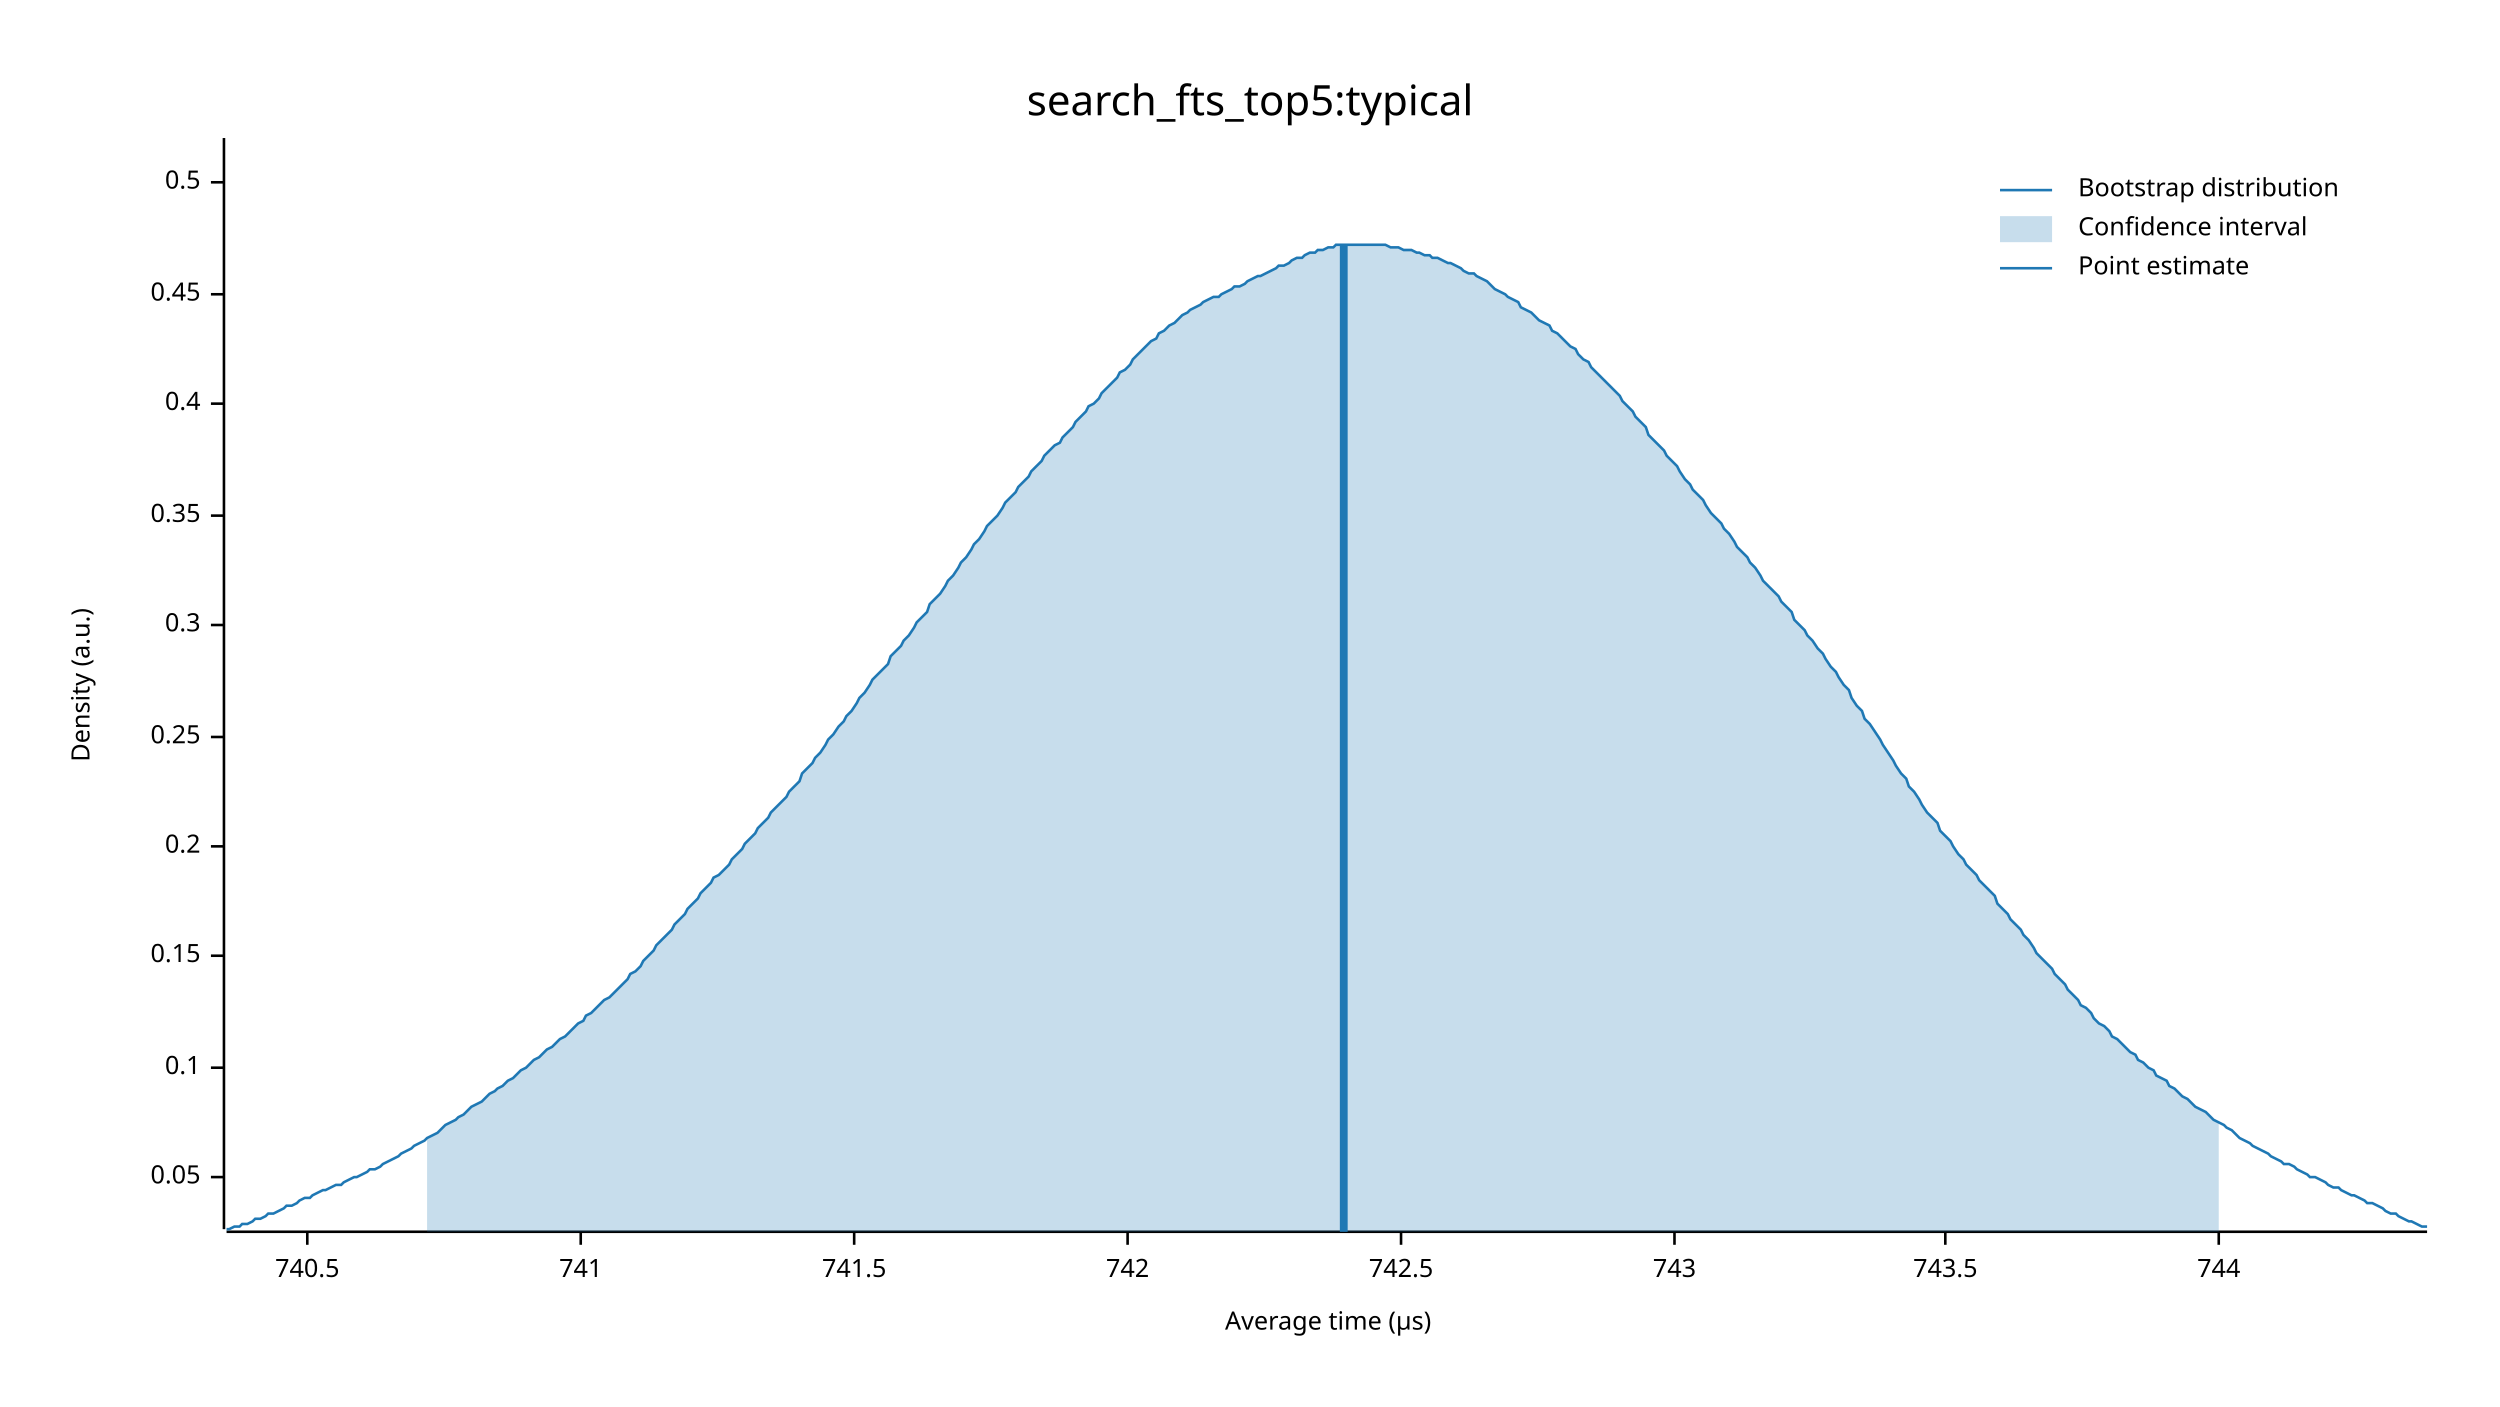
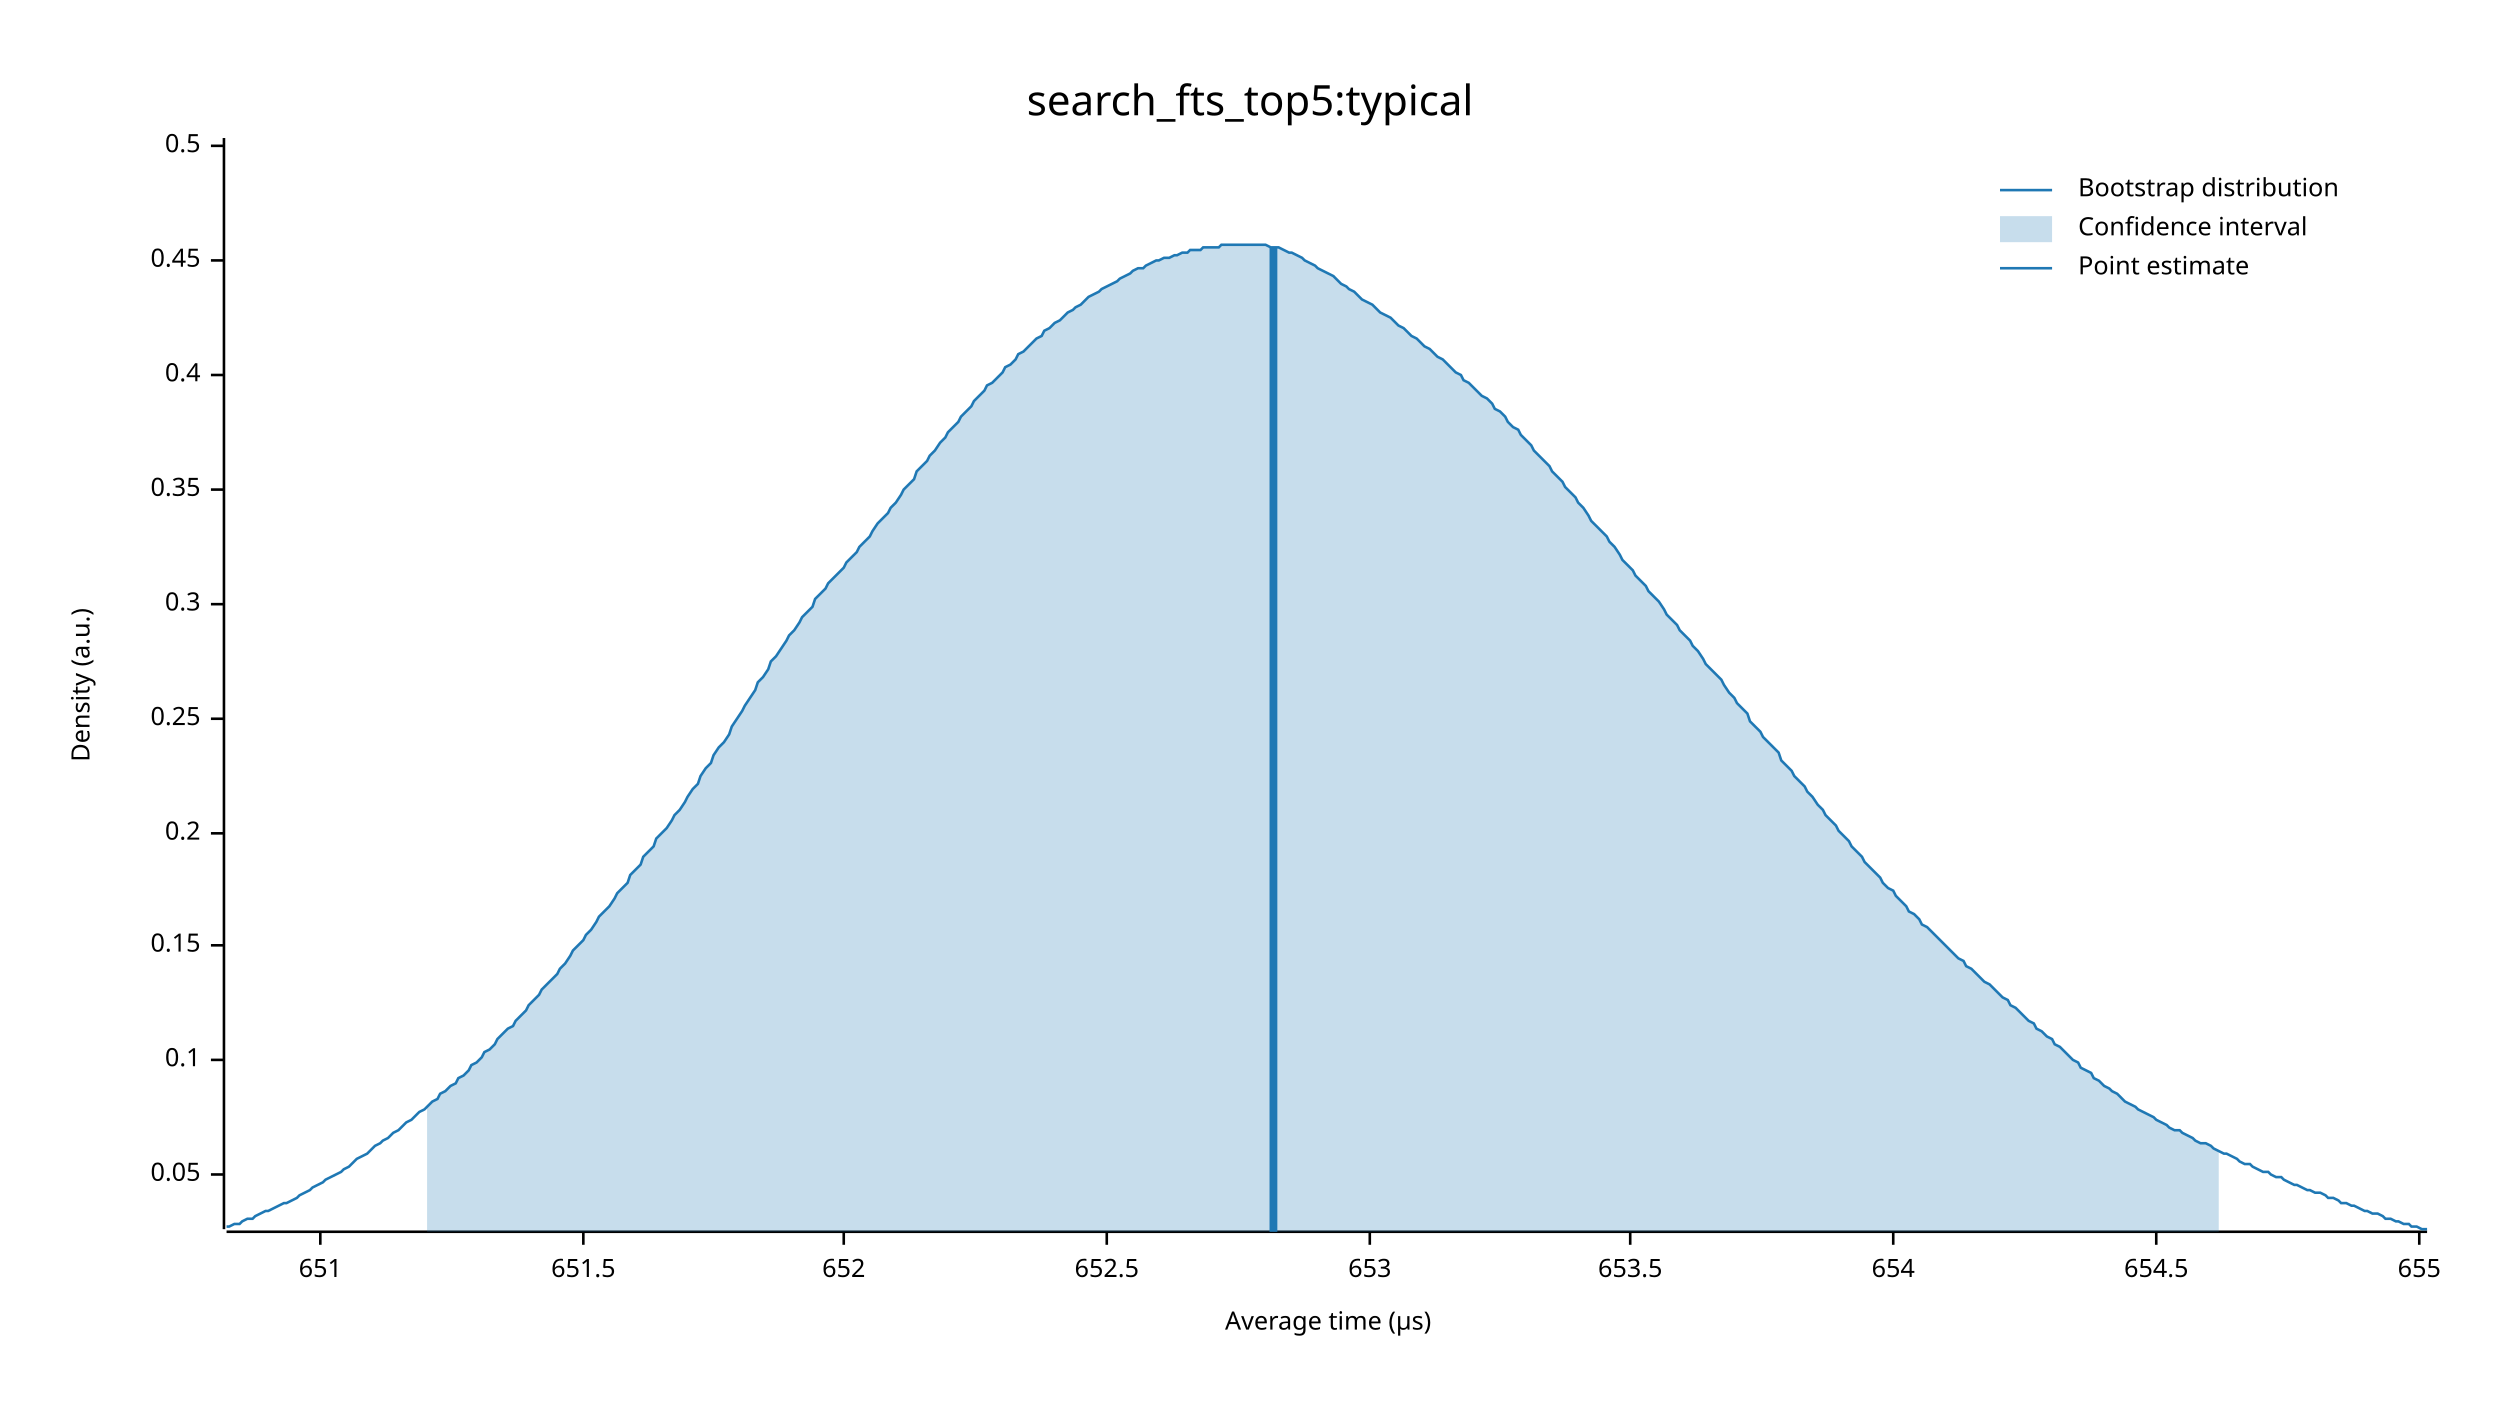
<svg xmlns="http://www.w3.org/2000/svg" width="960" height="540" viewBox="0 0 960 540">
  <text x="480" y="32" dy="0.76em" text-anchor="middle" font-family="sans-serif" font-size="16.129" opacity="1" fill="#000000">
search_fts_top5:typical
</text>
  <text x="27" y="263" dy="0.76em" text-anchor="middle" font-family="sans-serif" font-size="9.677" opacity="1" fill="#000000" transform="rotate(270, 27, 263)">
Density (a.u.)
</text>
  <text x="510" y="513" dy="-0.5ex" text-anchor="middle" font-family="sans-serif" font-size="9.677" opacity="1" fill="#000000">
Average time (µs)
</text>
  <polyline fill="none" opacity="1" stroke="#000000" stroke-width="1" points="86,53 86,472 " />
-   <text x="77" y="452" dy="0.5ex" text-anchor="end" font-family="sans-serif" font-size="9.677" opacity="1" fill="#000000">
+   <text x="77" y="451" dy="0.5ex" text-anchor="end" font-family="sans-serif" font-size="9.677" opacity="1" fill="#000000">
0.05
</text>
-   <polyline fill="none" opacity="1" stroke="#000000" stroke-width="1" points="81,452 86,452 " />
-   <text x="77" y="410" dy="0.5ex" text-anchor="end" font-family="sans-serif" font-size="9.677" opacity="1" fill="#000000">
+   <polyline fill="none" opacity="1" stroke="#000000" stroke-width="1" points="81,451 86,451 " />
+   <text x="77" y="407" dy="0.5ex" text-anchor="end" font-family="sans-serif" font-size="9.677" opacity="1" fill="#000000">
0.1
</text>
-   <polyline fill="none" opacity="1" stroke="#000000" stroke-width="1" points="81,410 86,410 " />
-   <text x="77" y="367" dy="0.5ex" text-anchor="end" font-family="sans-serif" font-size="9.677" opacity="1" fill="#000000">
+   <polyline fill="none" opacity="1" stroke="#000000" stroke-width="1" points="81,407 86,407 " />
+   <text x="77" y="363" dy="0.5ex" text-anchor="end" font-family="sans-serif" font-size="9.677" opacity="1" fill="#000000">
0.15
</text>
-   <polyline fill="none" opacity="1" stroke="#000000" stroke-width="1" points="81,367 86,367 " />
-   <text x="77" y="325" dy="0.5ex" text-anchor="end" font-family="sans-serif" font-size="9.677" opacity="1" fill="#000000">
+   <polyline fill="none" opacity="1" stroke="#000000" stroke-width="1" points="81,363 86,363 " />
+   <text x="77" y="320" dy="0.5ex" text-anchor="end" font-family="sans-serif" font-size="9.677" opacity="1" fill="#000000">
0.2
</text>
-   <polyline fill="none" opacity="1" stroke="#000000" stroke-width="1" points="81,325 86,325 " />
-   <text x="77" y="283" dy="0.5ex" text-anchor="end" font-family="sans-serif" font-size="9.677" opacity="1" fill="#000000">
+   <polyline fill="none" opacity="1" stroke="#000000" stroke-width="1" points="81,320 86,320 " />
+   <text x="77" y="276" dy="0.5ex" text-anchor="end" font-family="sans-serif" font-size="9.677" opacity="1" fill="#000000">
0.25
</text>
-   <polyline fill="none" opacity="1" stroke="#000000" stroke-width="1" points="81,283 86,283 " />
-   <text x="77" y="240" dy="0.5ex" text-anchor="end" font-family="sans-serif" font-size="9.677" opacity="1" fill="#000000">
+   <polyline fill="none" opacity="1" stroke="#000000" stroke-width="1" points="81,276 86,276 " />
+   <text x="77" y="232" dy="0.5ex" text-anchor="end" font-family="sans-serif" font-size="9.677" opacity="1" fill="#000000">
0.3
</text>
-   <polyline fill="none" opacity="1" stroke="#000000" stroke-width="1" points="81,240 86,240 " />
-   <text x="77" y="198" dy="0.5ex" text-anchor="end" font-family="sans-serif" font-size="9.677" opacity="1" fill="#000000">
+   <polyline fill="none" opacity="1" stroke="#000000" stroke-width="1" points="81,232 86,232 " />
+   <text x="77" y="188" dy="0.5ex" text-anchor="end" font-family="sans-serif" font-size="9.677" opacity="1" fill="#000000">
0.35
</text>
-   <polyline fill="none" opacity="1" stroke="#000000" stroke-width="1" points="81,198 86,198 " />
-   <text x="77" y="155" dy="0.5ex" text-anchor="end" font-family="sans-serif" font-size="9.677" opacity="1" fill="#000000">
+   <polyline fill="none" opacity="1" stroke="#000000" stroke-width="1" points="81,188 86,188 " />
+   <text x="77" y="144" dy="0.5ex" text-anchor="end" font-family="sans-serif" font-size="9.677" opacity="1" fill="#000000">
0.4
</text>
-   <polyline fill="none" opacity="1" stroke="#000000" stroke-width="1" points="81,155 86,155 " />
-   <text x="77" y="113" dy="0.5ex" text-anchor="end" font-family="sans-serif" font-size="9.677" opacity="1" fill="#000000">
+   <polyline fill="none" opacity="1" stroke="#000000" stroke-width="1" points="81,144 86,144 " />
+   <text x="77" y="100" dy="0.5ex" text-anchor="end" font-family="sans-serif" font-size="9.677" opacity="1" fill="#000000">
0.45
</text>
-   <polyline fill="none" opacity="1" stroke="#000000" stroke-width="1" points="81,113 86,113 " />
-   <text x="77" y="70" dy="0.5ex" text-anchor="end" font-family="sans-serif" font-size="9.677" opacity="1" fill="#000000">
+   <polyline fill="none" opacity="1" stroke="#000000" stroke-width="1" points="81,100 86,100 " />
+   <text x="77" y="56" dy="0.5ex" text-anchor="end" font-family="sans-serif" font-size="9.677" opacity="1" fill="#000000">
0.5
</text>
-   <polyline fill="none" opacity="1" stroke="#000000" stroke-width="1" points="81,70 86,70 " />
+   <polyline fill="none" opacity="1" stroke="#000000" stroke-width="1" points="81,56 86,56 " />
  <polyline fill="none" opacity="1" stroke="#000000" stroke-width="1" points="87,473 932,473 " />
-   <text x="118" y="483" dy="0.76em" text-anchor="middle" font-family="sans-serif" font-size="9.677" opacity="1" fill="#000000">
- 740.5
+   <text x="123" y="483" dy="0.76em" text-anchor="middle" font-family="sans-serif" font-size="9.677" opacity="1" fill="#000000">
+ 651
</text>
-   <polyline fill="none" opacity="1" stroke="#000000" stroke-width="1" points="118,473 118,478 " />
-   <text x="223" y="483" dy="0.76em" text-anchor="middle" font-family="sans-serif" font-size="9.677" opacity="1" fill="#000000">
- 741
+   <polyline fill="none" opacity="1" stroke="#000000" stroke-width="1" points="123,473 123,478 " />
+   <text x="224" y="483" dy="0.76em" text-anchor="middle" font-family="sans-serif" font-size="9.677" opacity="1" fill="#000000">
+ 651.5
</text>
-   <polyline fill="none" opacity="1" stroke="#000000" stroke-width="1" points="223,473 223,478 " />
-   <text x="328" y="483" dy="0.76em" text-anchor="middle" font-family="sans-serif" font-size="9.677" opacity="1" fill="#000000">
- 741.5
+   <polyline fill="none" opacity="1" stroke="#000000" stroke-width="1" points="224,473 224,478 " />
+   <text x="324" y="483" dy="0.76em" text-anchor="middle" font-family="sans-serif" font-size="9.677" opacity="1" fill="#000000">
+ 652
</text>
-   <polyline fill="none" opacity="1" stroke="#000000" stroke-width="1" points="328,473 328,478 " />
-   <text x="433" y="483" dy="0.76em" text-anchor="middle" font-family="sans-serif" font-size="9.677" opacity="1" fill="#000000">
- 742
+   <polyline fill="none" opacity="1" stroke="#000000" stroke-width="1" points="324,473 324,478 " />
+   <text x="425" y="483" dy="0.76em" text-anchor="middle" font-family="sans-serif" font-size="9.677" opacity="1" fill="#000000">
+ 652.5
</text>
-   <polyline fill="none" opacity="1" stroke="#000000" stroke-width="1" points="433,473 433,478 " />
-   <text x="538" y="483" dy="0.76em" text-anchor="middle" font-family="sans-serif" font-size="9.677" opacity="1" fill="#000000">
- 742.5
+   <polyline fill="none" opacity="1" stroke="#000000" stroke-width="1" points="425,473 425,478 " />
+   <text x="526" y="483" dy="0.76em" text-anchor="middle" font-family="sans-serif" font-size="9.677" opacity="1" fill="#000000">
+ 653
</text>
-   <polyline fill="none" opacity="1" stroke="#000000" stroke-width="1" points="538,473 538,478 " />
-   <text x="643" y="483" dy="0.76em" text-anchor="middle" font-family="sans-serif" font-size="9.677" opacity="1" fill="#000000">
- 743
+   <polyline fill="none" opacity="1" stroke="#000000" stroke-width="1" points="526,473 526,478 " />
+   <text x="626" y="483" dy="0.76em" text-anchor="middle" font-family="sans-serif" font-size="9.677" opacity="1" fill="#000000">
+ 653.5
</text>
-   <polyline fill="none" opacity="1" stroke="#000000" stroke-width="1" points="643,473 643,478 " />
-   <text x="747" y="483" dy="0.76em" text-anchor="middle" font-family="sans-serif" font-size="9.677" opacity="1" fill="#000000">
- 743.5
+   <polyline fill="none" opacity="1" stroke="#000000" stroke-width="1" points="626,473 626,478 " />
+   <text x="727" y="483" dy="0.76em" text-anchor="middle" font-family="sans-serif" font-size="9.677" opacity="1" fill="#000000">
+ 654
</text>
-   <polyline fill="none" opacity="1" stroke="#000000" stroke-width="1" points="747,473 747,478 " />
-   <text x="852" y="483" dy="0.76em" text-anchor="middle" font-family="sans-serif" font-size="9.677" opacity="1" fill="#000000">
- 744
+   <polyline fill="none" opacity="1" stroke="#000000" stroke-width="1" points="727,473 727,478 " />
+   <text x="828" y="483" dy="0.76em" text-anchor="middle" font-family="sans-serif" font-size="9.677" opacity="1" fill="#000000">
+ 654.5
</text>
-   <polyline fill="none" opacity="1" stroke="#000000" stroke-width="1" points="852,473 852,478 " />
-   <polyline fill="none" opacity="1" stroke="#1F78B4" stroke-width="1" points="87,472 88,472 90,471 92,471 93,470 95,470 97,469 98,468 100,468 102,467 103,466 105,466 107,465 109,464 110,463 112,463 114,462 115,461 117,460 119,460 120,459 122,458 124,457 125,457 127,456 129,455 131,455 132,454 134,453 136,452 137,452 139,451 141,450 142,449 144,449 146,448 147,447 149,446 151,445 153,444 154,443 156,442 158,441 159,440 161,439 163,438 164,437 166,436 168,435 169,434 171,432 173,431 175,430 176,429 178,428 180,426 181,425 183,424 185,423 186,422 188,420 190,419 191,418 193,417 195,415 197,414 198,413 200,411 202,410 203,409 205,407 207,406 208,405 210,403 212,402 214,400 215,399 217,398 219,396 220,395 222,393 224,392 225,390 227,389 229,387 230,386 232,384 234,383 236,381 237,380 239,378 241,376 242,374 244,373 246,371 247,369 249,367 251,365 252,363 254,361 256,359 258,357 259,355 261,353 263,351 264,349 266,347 268,345 269,343 271,341 273,339 274,337 276,336 278,334 280,332 281,330 283,328 285,326 286,324 288,322 290,320 291,318 293,316 295,314 296,312 298,310 300,308 302,306 303,304 305,302 307,300 308,297 310,295 312,293 313,291 315,289 317,286 318,284 320,282 322,279 324,277 325,275 327,273 329,270 330,268 332,266 334,263 335,261 337,259 339,257 341,255 342,252 344,250 346,248 347,246 349,244 351,241 352,239 354,237 356,235 357,232 359,230 361,228 363,225 364,223 366,221 368,218 369,216 371,214 373,211 374,209 376,207 378,204 379,202 381,200 383,198 385,195 386,193 388,191 390,189 391,187 393,185 395,183 396,181 398,179 400,177 401,175 403,173 405,171 407,170 408,168 410,166 412,164 413,162 415,160 417,158 418,156 420,155 422,153 423,151 425,149 427,147 429,145 430,143 432,142 434,140 435,138 437,136 439,134 440,133 442,131 444,130 445,128 447,127 449,125 451,124 452,123 454,121 456,120 457,119 459,118 461,117 462,116 464,115 466,114 468,114 469,113 471,112 473,111 474,110 476,110 478,109 479,108 481,107 483,106 484,106 486,105 488,104 490,103 491,102 493,102 495,101 496,100 498,99 500,99 501,98 503,97 505,97 506,96 508,96 510,95 512,95 513,94 515,94 517,94 518,94 520,94 522,94 523,94 525,94 527,94 528,94 530,94 532,94 534,95 535,95 537,95 539,96 540,96 542,96 544,97 545,97 547,98 549,98 550,99 552,99 554,100 556,101 557,101 559,102 561,103 562,104 564,105 566,105 567,106 569,107 571,108 573,110 574,111 576,112 578,113 579,114 581,115 583,116 584,118 586,119 588,120 589,121 591,123 593,124 595,125 596,127 598,128 600,130 601,131 603,133 605,134 606,136 608,138 610,139 611,141 613,143 615,145 617,147 618,148 620,150 622,152 623,154 625,156 627,158 628,160 630,162 632,164 633,167 635,169 637,171 639,173 640,175 642,177 644,179 645,181 647,184 649,186 650,188 652,190 654,192 655,194 657,197 659,199 661,201 662,203 664,205 666,208 667,210 669,212 671,214 672,216 674,218 676,221 677,223 679,225 681,227 683,229 684,231 686,233 688,235 689,238 691,240 693,242 694,244 696,246 698,249 700,251 701,253 703,256 705,258 706,260 708,263 710,265 711,268 713,271 715,273 716,276 718,278 720,281 722,284 723,286 725,289 727,292 728,294 730,297 732,299 733,302 735,304 737,307 738,309 740,312 742,314 744,316 745,319 747,321 749,323 750,325 752,328 754,330 755,332 757,334 759,336 760,338 762,340 764,342 766,344 767,347 769,349 771,351 772,353 774,355 776,357 777,359 779,361 781,364 782,366 784,368 786,370 788,372 789,374 791,376 793,378 794,380 796,382 798,384 799,386 801,387 803,389 804,391 806,393 808,394 810,396 811,398 813,399 815,401 816,402 818,404 820,405 821,407 823,408 825,410 827,411 828,413 830,414 832,415 833,417 835,418 837,420 838,421 840,422 842,424 843,425 845,426 847,427 849,429 850,430 852,431 854,432 855,433 857,434 859,436 860,437 862,438 864,439 865,440 867,441 869,442 871,443 872,444 874,445 876,446 877,447 879,447 881,448 882,449 884,450 886,451 887,452 889,452 891,453 893,454 894,455 896,456 898,456 899,457 901,458 903,459 904,459 906,460 908,461 909,462 911,462 913,463 915,464 916,465 918,466 920,466 921,467 923,468 925,469 926,469 928,470 930,471 932,471 " />
-   <polygon opacity="0.25" fill="#1F78B4" points="164,437 166,436 168,435 169,434 171,432 173,431 175,430 176,429 178,428 180,426 181,425 183,424 185,423 186,422 188,420 190,419 191,418 193,417 195,415 197,414 198,413 200,411 202,410 203,409 205,407 207,406 208,405 210,403 212,402 214,400 215,399 217,398 219,396 220,395 222,393 224,392 225,390 227,389 229,387 230,386 232,384 234,383 236,381 237,380 239,378 241,376 242,374 244,373 246,371 247,369 249,367 251,365 252,363 254,361 256,359 258,357 259,355 261,353 263,351 264,349 266,347 268,345 269,343 271,341 273,339 274,337 276,336 278,334 280,332 281,330 283,328 285,326 286,324 288,322 290,320 291,318 293,316 295,314 296,312 298,310 300,308 302,306 303,304 305,302 307,300 308,297 310,295 312,293 313,291 315,289 317,286 318,284 320,282 322,279 324,277 325,275 327,273 329,270 330,268 332,266 334,263 335,261 337,259 339,257 341,255 342,252 344,250 346,248 347,246 349,244 351,241 352,239 354,237 356,235 357,232 359,230 361,228 363,225 364,223 366,221 368,218 369,216 371,214 373,211 374,209 376,207 378,204 379,202 381,200 383,198 385,195 386,193 388,191 390,189 391,187 393,185 395,183 396,181 398,179 400,177 401,175 403,173 405,171 407,170 408,168 410,166 412,164 413,162 415,160 417,158 418,156 420,155 422,153 423,151 425,149 427,147 429,145 430,143 432,142 434,140 435,138 437,136 439,134 440,133 442,131 444,130 445,128 447,127 449,125 451,124 452,123 454,121 456,120 457,119 459,118 461,117 462,116 464,115 466,114 468,114 469,113 471,112 473,111 474,110 476,110 478,109 479,108 481,107 483,106 484,106 486,105 488,104 490,103 491,102 493,102 495,101 496,100 498,99 500,99 501,98 503,97 505,97 506,96 508,96 510,95 512,95 513,94 515,94 517,94 518,94 520,94 522,94 523,94 525,94 527,94 528,94 530,94 532,94 534,95 535,95 537,95 539,96 540,96 542,96 544,97 545,97 547,98 549,98 550,99 552,99 554,100 556,101 557,101 559,102 561,103 562,104 564,105 566,105 567,106 569,107 571,108 573,110 574,111 576,112 578,113 579,114 581,115 583,116 584,118 586,119 588,120 589,121 591,123 593,124 595,125 596,127 598,128 600,130 601,131 603,133 605,134 606,136 608,138 610,139 611,141 613,143 615,145 617,147 618,148 620,150 622,152 623,154 625,156 627,158 628,160 630,162 632,164 633,167 635,169 637,171 639,173 640,175 642,177 644,179 645,181 647,184 649,186 650,188 652,190 654,192 655,194 657,197 659,199 661,201 662,203 664,205 666,208 667,210 669,212 671,214 672,216 674,218 676,221 677,223 679,225 681,227 683,229 684,231 686,233 688,235 689,238 691,240 693,242 694,244 696,246 698,249 700,251 701,253 703,256 705,258 706,260 708,263 710,265 711,268 713,271 715,273 716,276 718,278 720,281 722,284 723,286 725,289 727,292 728,294 730,297 732,299 733,302 735,304 737,307 738,309 740,312 742,314 744,316 745,319 747,321 749,323 750,325 752,328 754,330 755,332 757,334 759,336 760,338 762,340 764,342 766,344 767,347 769,349 771,351 772,353 774,355 776,357 777,359 779,361 781,364 782,366 784,368 786,370 788,372 789,374 791,376 793,378 794,380 796,382 798,384 799,386 801,387 803,389 804,391 806,393 808,394 810,396 811,398 813,399 815,401 816,402 818,404 820,405 821,407 823,408 825,410 827,411 828,413 830,414 832,415 833,417 835,418 837,420 838,421 840,422 842,424 843,425 845,426 847,427 849,429 850,430 852,431 852,473 164,473 " />
-   <polyline fill="none" opacity="1" stroke="#1F78B4" stroke-width="3" points="516,473 516,94 " />
+   <polyline fill="none" opacity="1" stroke="#000000" stroke-width="1" points="828,473 828,478 " />
+   <text x="929" y="483" dy="0.76em" text-anchor="middle" font-family="sans-serif" font-size="9.677" opacity="1" fill="#000000">
+ 655
+ </text>
+   <polyline fill="none" opacity="1" stroke="#000000" stroke-width="1" points="929,473 929,478 " />
+   <polyline fill="none" opacity="1" stroke="#1F78B4" stroke-width="1" points="87,471 88,471 90,470 92,470 93,469 95,468 97,468 98,467 100,466 102,465 103,465 105,464 107,463 109,462 110,462 112,461 114,460 115,459 117,458 119,457 120,456 122,455 124,454 125,453 127,452 129,451 131,450 132,449 134,448 136,446 137,445 139,444 141,443 142,442 144,440 146,439 147,438 149,437 151,435 153,434 154,433 156,431 158,430 159,429 161,427 163,426 164,425 166,423 168,422 169,420 171,419 173,417 175,416 176,414 178,413 180,411 181,409 183,408 185,406 186,404 188,403 190,401 191,399 193,397 195,395 197,394 198,392 200,390 202,388 203,386 205,384 207,382 208,380 210,378 212,376 214,374 215,372 217,370 219,367 220,365 222,363 224,361 225,359 227,357 229,354 230,352 232,350 234,348 236,345 237,343 239,341 241,339 242,336 244,334 246,332 247,329 249,327 251,325 252,322 254,320 256,318 258,315 259,313 261,311 263,308 264,306 266,303 268,301 269,298 271,295 273,293 274,290 276,287 278,285 280,282 281,279 283,276 285,273 286,271 288,268 290,265 291,262 293,260 295,257 296,254 298,252 300,249 302,246 303,244 305,242 307,239 308,237 310,235 312,233 313,230 315,228 317,226 318,224 320,222 322,220 324,218 325,216 327,214 329,212 330,210 332,208 334,206 335,204 337,201 339,199 341,197 342,195 344,193 346,190 347,188 349,186 351,184 352,181 354,179 356,177 357,175 359,173 361,170 363,168 364,166 366,164 368,162 369,160 371,158 373,156 374,154 376,152 378,150 379,148 381,147 383,145 385,143 386,141 388,140 390,138 391,136 393,135 395,133 396,132 398,130 400,129 401,127 403,126 405,124 407,123 408,122 410,120 412,119 413,118 415,117 417,115 418,114 420,113 422,112 423,111 425,110 427,109 429,108 430,107 432,106 434,105 435,104 437,103 439,103 440,102 442,101 444,100 445,100 447,99 449,99 451,98 452,98 454,97 456,97 457,96 459,96 461,96 462,95 464,95 466,95 468,95 469,94 471,94 473,94 474,94 476,94 478,94 479,94 481,94 483,94 484,94 486,94 488,95 490,95 491,95 493,96 495,97 496,97 498,98 500,99 501,100 503,101 505,102 506,103 508,104 510,105 512,106 513,107 515,109 517,110 518,111 520,112 522,114 523,115 525,116 527,117 528,118 530,120 532,121 534,122 535,123 537,125 539,126 540,127 542,129 544,130 545,131 547,133 549,134 550,135 552,137 554,138 556,140 557,141 559,143 561,144 562,146 564,147 566,149 567,150 569,152 571,153 573,155 574,157 576,158 578,160 579,162 581,164 583,165 584,167 586,169 588,171 589,173 591,175 593,177 595,179 596,181 598,183 600,185 601,187 603,189 605,191 606,193 608,195 610,198 611,200 613,202 615,204 617,206 618,208 620,210 622,213 623,215 625,217 627,219 628,221 630,223 632,225 633,227 635,229 637,231 639,234 640,236 642,238 644,240 645,242 647,244 649,246 650,248 652,250 654,253 655,255 657,257 659,259 661,261 662,263 664,266 666,268 667,270 669,272 671,274 672,277 674,279 676,281 677,283 679,285 681,287 683,289 684,292 686,294 688,296 689,298 691,300 693,302 694,304 696,306 698,309 700,311 701,313 703,315 705,317 706,319 708,321 710,323 711,325 713,327 715,329 716,331 718,333 720,335 722,337 723,339 725,341 727,342 728,344 730,346 732,348 733,350 735,351 737,353 738,355 740,356 742,358 744,360 745,361 747,363 749,365 750,366 752,368 754,369 755,371 757,372 759,374 760,375 762,377 764,378 766,380 767,381 769,383 771,384 772,386 774,387 776,389 777,390 779,392 781,393 782,395 784,396 786,398 788,399 789,401 791,402 793,404 794,405 796,407 798,408 799,410 801,411 803,412 804,414 806,415 808,417 810,418 811,419 813,420 815,422 816,423 818,424 820,425 821,426 823,427 825,428 827,429 828,430 830,431 832,432 833,433 835,434 837,434 838,435 840,436 842,437 843,438 845,439 847,439 849,440 850,441 852,442 854,443 855,443 857,444 859,445 860,446 862,447 864,447 865,448 867,449 869,450 871,450 872,451 874,452 876,452 877,453 879,454 881,455 882,455 884,456 886,457 887,457 889,458 891,458 893,459 894,460 896,460 898,461 899,462 901,462 903,463 904,463 906,464 908,465 909,465 911,466 913,466 915,467 916,468 918,468 920,469 921,469 923,470 925,470 926,471 928,471 930,472 932,472 " />
+   <polygon opacity="0.25" fill="#1F78B4" points="164,425 166,423 168,422 169,420 171,419 173,417 175,416 176,414 178,413 180,411 181,409 183,408 185,406 186,404 188,403 190,401 191,399 193,397 195,395 197,394 198,392 200,390 202,388 203,386 205,384 207,382 208,380 210,378 212,376 214,374 215,372 217,370 219,367 220,365 222,363 224,361 225,359 227,357 229,354 230,352 232,350 234,348 236,345 237,343 239,341 241,339 242,336 244,334 246,332 247,329 249,327 251,325 252,322 254,320 256,318 258,315 259,313 261,311 263,308 264,306 266,303 268,301 269,298 271,295 273,293 274,290 276,287 278,285 280,282 281,279 283,276 285,273 286,271 288,268 290,265 291,262 293,260 295,257 296,254 298,252 300,249 302,246 303,244 305,242 307,239 308,237 310,235 312,233 313,230 315,228 317,226 318,224 320,222 322,220 324,218 325,216 327,214 329,212 330,210 332,208 334,206 335,204 337,201 339,199 341,197 342,195 344,193 346,190 347,188 349,186 351,184 352,181 354,179 356,177 357,175 359,173 361,170 363,168 364,166 366,164 368,162 369,160 371,158 373,156 374,154 376,152 378,150 379,148 381,147 383,145 385,143 386,141 388,140 390,138 391,136 393,135 395,133 396,132 398,130 400,129 401,127 403,126 405,124 407,123 408,122 410,120 412,119 413,118 415,117 417,115 418,114 420,113 422,112 423,111 425,110 427,109 429,108 430,107 432,106 434,105 435,104 437,103 439,103 440,102 442,101 444,100 445,100 447,99 449,99 451,98 452,98 454,97 456,97 457,96 459,96 461,96 462,95 464,95 466,95 468,95 469,94 471,94 473,94 474,94 476,94 478,94 479,94 481,94 483,94 484,94 486,94 488,95 490,95 491,95 493,96 495,97 496,97 498,98 500,99 501,100 503,101 505,102 506,103 508,104 510,105 512,106 513,107 515,109 517,110 518,111 520,112 522,114 523,115 525,116 527,117 528,118 530,120 532,121 534,122 535,123 537,125 539,126 540,127 542,129 544,130 545,131 547,133 549,134 550,135 552,137 554,138 556,140 557,141 559,143 561,144 562,146 564,147 566,149 567,150 569,152 571,153 573,155 574,157 576,158 578,160 579,162 581,164 583,165 584,167 586,169 588,171 589,173 591,175 593,177 595,179 596,181 598,183 600,185 601,187 603,189 605,191 606,193 608,195 610,198 611,200 613,202 615,204 617,206 618,208 620,210 622,213 623,215 625,217 627,219 628,221 630,223 632,225 633,227 635,229 637,231 639,234 640,236 642,238 644,240 645,242 647,244 649,246 650,248 652,250 654,253 655,255 657,257 659,259 661,261 662,263 664,266 666,268 667,270 669,272 671,274 672,277 674,279 676,281 677,283 679,285 681,287 683,289 684,292 686,294 688,296 689,298 691,300 693,302 694,304 696,306 698,309 700,311 701,313 703,315 705,317 706,319 708,321 710,323 711,325 713,327 715,329 716,331 718,333 720,335 722,337 723,339 725,341 727,342 728,344 730,346 732,348 733,350 735,351 737,353 738,355 740,356 742,358 744,360 745,361 747,363 749,365 750,366 752,368 754,369 755,371 757,372 759,374 760,375 762,377 764,378 766,380 767,381 769,383 771,384 772,386 774,387 776,389 777,390 779,392 781,393 782,395 784,396 786,398 788,399 789,401 791,402 793,404 794,405 796,407 798,408 799,410 801,411 803,412 804,414 806,415 808,417 810,418 811,419 813,420 815,422 816,423 818,424 820,425 821,426 823,427 825,428 827,429 828,430 830,431 832,432 833,433 835,434 837,434 838,435 840,436 842,437 843,438 845,439 847,439 849,440 850,441 852,442 852,473 164,473 " />
+   <polyline fill="none" opacity="1" stroke="#1F78B4" stroke-width="3" points="489,473 489,95 " />
  <text x="798" y="68" dy="0.76em" text-anchor="start" font-family="sans-serif" font-size="9.677" opacity="1" fill="#000000">
Bootstrap distribution
</text>
  <text x="798" y="83" dy="0.76em" text-anchor="start" font-family="sans-serif" font-size="9.677" opacity="1" fill="#000000">
Confidence interval
</text>
  <text x="798" y="98" dy="0.76em" text-anchor="start" font-family="sans-serif" font-size="9.677" opacity="1" fill="#000000">
Point estimate
</text>
  <polyline fill="none" opacity="1" stroke="#1F78B4" stroke-width="1" points="768,73 788,73 " />
  <rect x="768" y="83" width="20" height="10" opacity="0.25" fill="#1F78B4" stroke="none" />
  <polyline fill="none" opacity="1" stroke="#1F78B4" stroke-width="1" points="768,103 788,103 " />
</svg>
